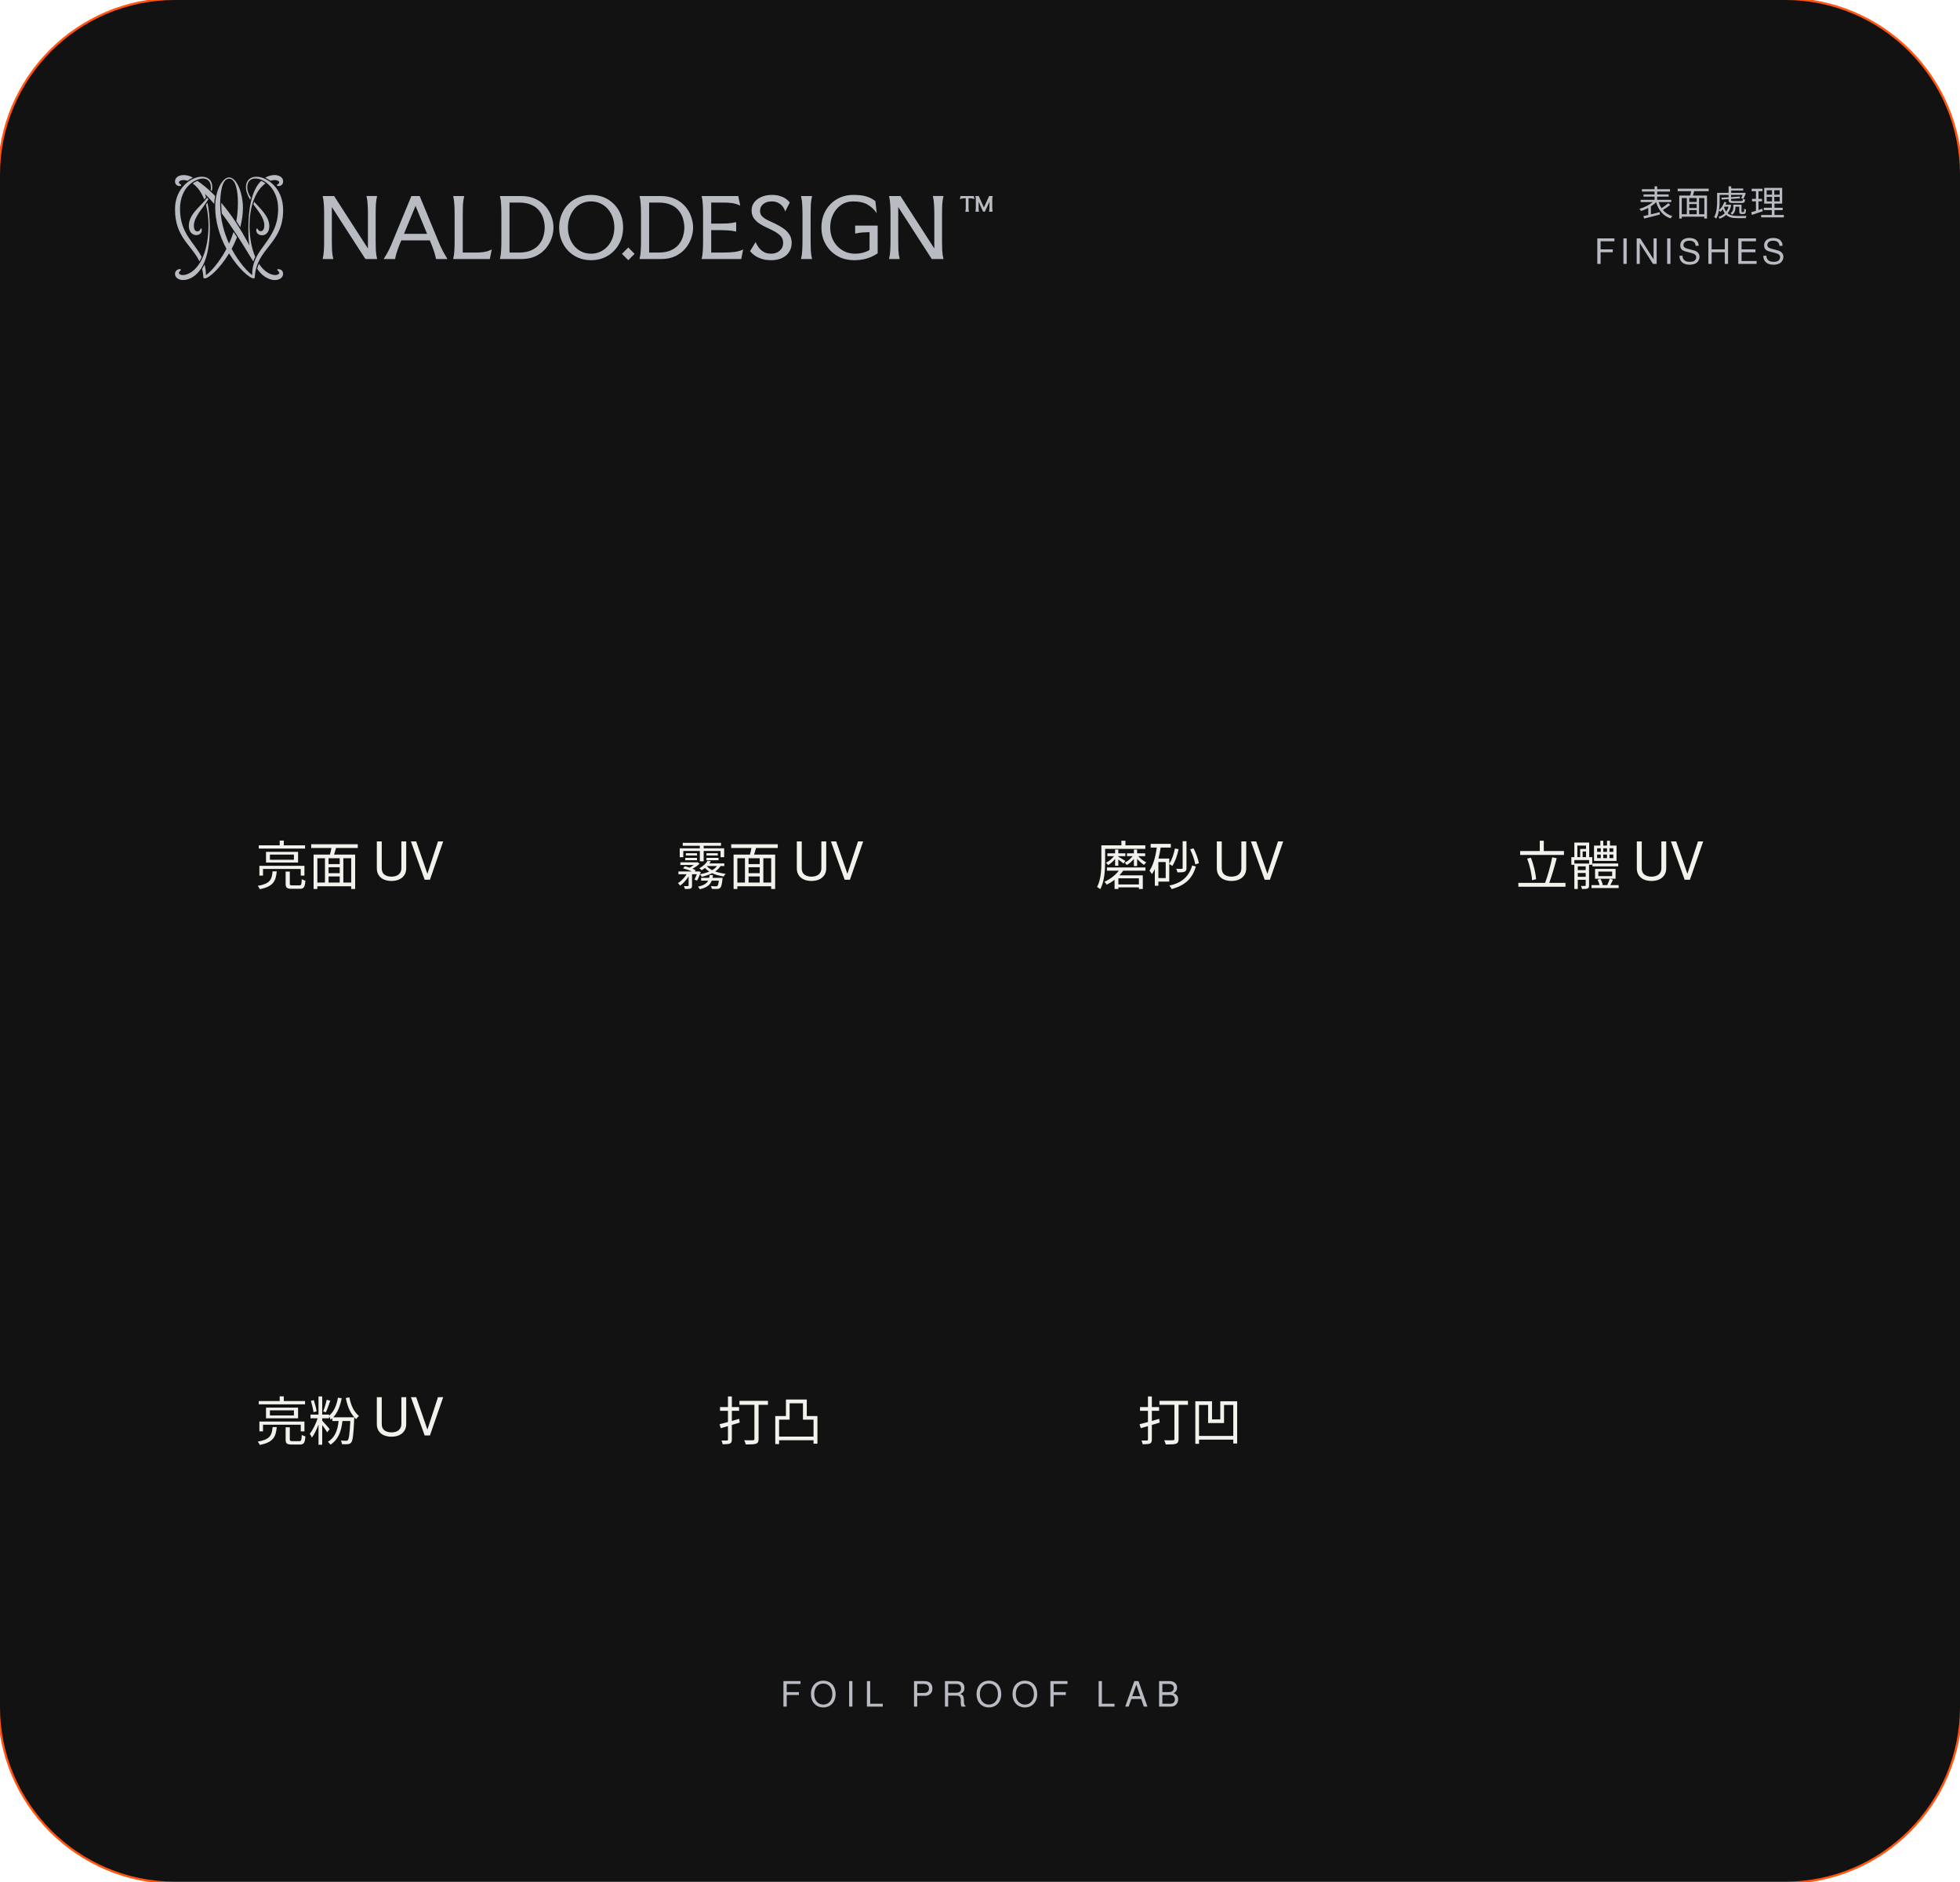
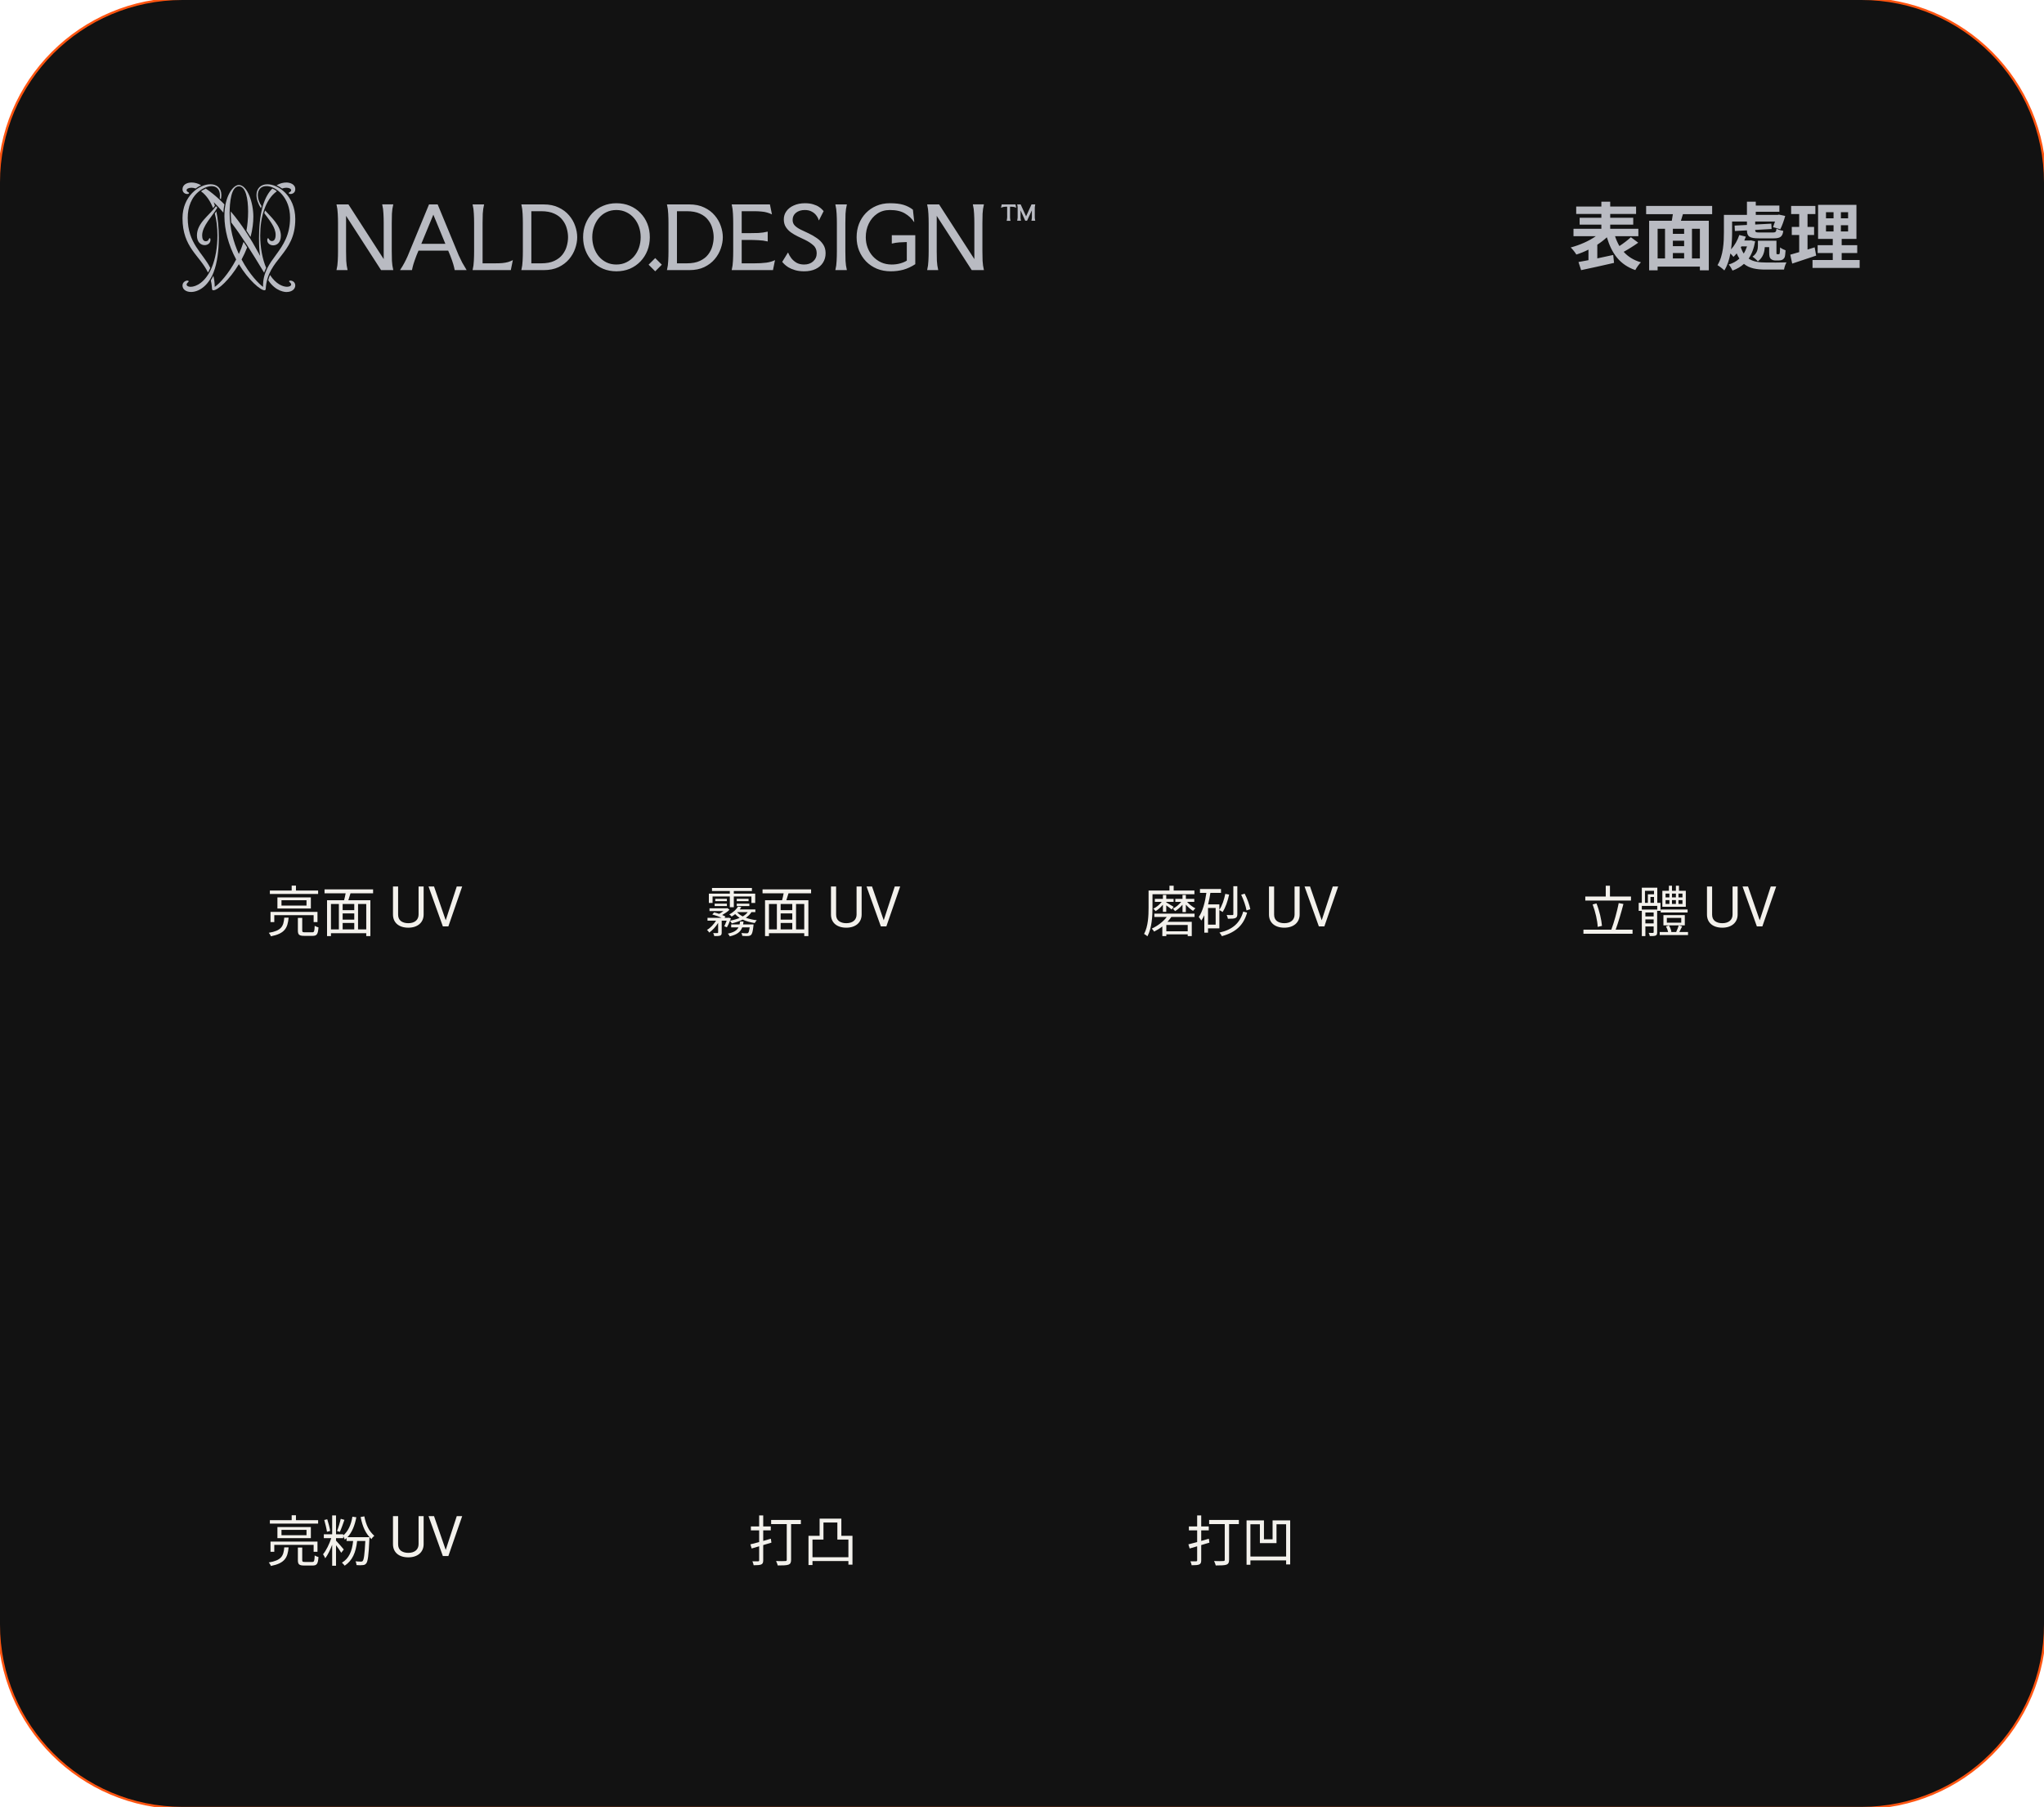
- <svg xmlns="http://www.w3.org/2000/svg" viewBox="0 0 448 430" width="448" height="430">
+ <svg xmlns="http://www.w3.org/2000/svg" viewBox="0 0 448 396" width="448" height="396">
  <g id="刀模">
-     <rect x="0" y="0" width="448" height="430" rx="40" fill="none" stroke="#ff5511" stroke-width="1" />
+     <rect x="0" y="0" width="448" height="396" rx="40" fill="none" stroke="#ff5511" stroke-width="1" />
  </g>
  <g id="紙_銅版紙 #121212 0.5mm">
-     <rect x="0" y="0" width="448" height="430" rx="40" fill="#121212" />
+     <rect x="0" y="0" width="448" height="396" rx="40" fill="#121212" />
  </g>
  <g id="加工_亮面UV">
    <path transform="translate(40 104) scale(0.22409)" d="M284.421 72.421C362.526 150.526 378.355 261.33 319.777 319.909C261.198 378.487 150.394 362.658 72.289 284.553C-5.816 206.449 -21.645 95.645 36.934 37.066C95.513 -21.513 206.316 -5.684 284.421 72.421ZM284.421 249.198C274.658 239.435 258.829 239.435 249.066 249.198C239.303 258.961 239.303 274.79 249.066 284.553C258.829 294.316 274.658 294.316 284.421 284.553C294.184 274.79 294.184 258.961 284.421 249.198Z" fill="#121212" />
  </g>
  <g id="加工_霧面UV">
    <path transform="translate(136 104) scale(0.22409)" d="M284.421 72.421C362.526 150.526 378.355 261.33 319.777 319.909C261.198 378.487 150.394 362.658 72.289 284.553C-5.816 206.449 -21.645 95.645 36.934 37.066C95.513 -21.513 206.316 -5.684 284.421 72.421ZM284.421 249.198C274.658 239.435 258.829 239.435 249.066 249.198C239.303 258.961 239.303 274.79 249.066 284.553C258.829 294.316 274.658 294.316 284.421 284.553C294.184 274.79 294.184 258.961 284.421 249.198Z" fill="#121212" />
  </g>
  <g id="加工_磨砂UV">
    <path transform="translate(232 104) scale(0.22409)" d="M284.421 72.421C362.526 150.526 378.355 261.33 319.777 319.909C261.198 378.487 150.394 362.658 72.289 284.553C-5.816 206.449 -21.645 95.645 36.934 37.066C95.513 -21.513 206.316 -5.684 284.421 72.421ZM284.421 249.198C274.658 239.435 258.829 239.435 249.066 249.198C239.303 258.961 239.303 274.79 249.066 284.553C258.829 294.316 274.658 294.316 284.421 284.553C294.184 274.79 294.184 258.961 284.421 249.198Z" fill="#121212" />
  </g>
  <g id="加工_立體UV">
    <path transform="translate(328 104) scale(0.22409)" d="M284.421 72.421C362.526 150.526 378.355 261.33 319.777 319.909C261.198 378.487 150.394 362.658 72.289 284.553C-5.816 206.449 -21.645 95.645 36.934 37.066C95.513 -21.513 206.316 -5.684 284.421 72.421ZM284.421 249.198C274.658 239.435 258.829 239.435 249.066 249.198C239.303 258.961 239.303 274.79 249.066 284.553C258.829 294.316 274.658 294.316 284.421 284.553C294.184 274.79 294.184 258.961 284.421 249.198Z" fill="#121212" />
  </g>
  <g id="加工_亮粉UV">
-     <path transform="translate(40 231) scale(0.22409)" d="M284.421 72.421C362.526 150.526 378.355 261.33 319.777 319.909C261.198 378.487 150.394 362.658 72.289 284.553C-5.816 206.449 -21.645 95.645 36.934 37.066C95.513 -21.513 206.316 -5.684 284.421 72.421ZM284.421 249.198C274.658 239.435 258.829 239.435 249.066 249.198C239.303 258.961 239.303 274.79 249.066 284.553C258.829 294.316 274.658 294.316 284.421 284.553C294.184 274.79 294.184 258.961 284.421 249.198Z" fill="#121212" />
+     <path transform="translate(40 242) scale(0.22409)" d="M284.421 72.421C362.526 150.526 378.355 261.33 319.777 319.909C261.198 378.487 150.394 362.658 72.289 284.553C-5.816 206.449 -21.645 95.645 36.934 37.066C95.513 -21.513 206.316 -5.684 284.421 72.421ZM284.421 249.198C274.658 239.435 258.829 239.435 249.066 249.198C239.303 258.961 239.303 274.79 249.066 284.553C258.829 294.316 274.658 294.316 284.421 284.553C294.184 274.79 294.184 258.961 284.421 249.198Z" fill="#121212" />
  </g>
  <g id="加工_打凸">
-     <path transform="translate(136 231) scale(0.22409)" d="M284.421 72.421C362.526 150.526 378.355 261.33 319.777 319.909C261.198 378.487 150.394 362.658 72.289 284.553C-5.816 206.449 -21.645 95.645 36.934 37.066C95.513 -21.513 206.316 -5.684 284.421 72.421ZM284.421 249.198C274.658 239.435 258.829 239.435 249.066 249.198C239.303 258.961 239.303 274.79 249.066 284.553C258.829 294.316 274.658 294.316 284.421 284.553C294.184 274.79 294.184 258.961 284.421 249.198Z" fill="#121212" />
+     <path transform="translate(136 242) scale(0.22409)" d="M284.421 72.421C362.526 150.526 378.355 261.33 319.777 319.909C261.198 378.487 150.394 362.658 72.289 284.553C-5.816 206.449 -21.645 95.645 36.934 37.066C95.513 -21.513 206.316 -5.684 284.421 72.421ZM284.421 249.198C274.658 239.435 258.829 239.435 249.066 249.198C239.303 258.961 239.303 274.79 249.066 284.553C258.829 294.316 274.658 294.316 284.421 284.553C294.184 274.79 294.184 258.961 284.421 249.198Z" fill="#121212" />
  </g>
  <g id="加工_打凹">
-     <path transform="translate(232 231) scale(0.22409)" d="M284.421 72.421C362.526 150.526 378.355 261.33 319.777 319.909C261.198 378.487 150.394 362.658 72.289 284.553C-5.816 206.449 -21.645 95.645 36.934 37.066C95.513 -21.513 206.316 -5.684 284.421 72.421ZM284.421 249.198C274.658 239.435 258.829 239.435 249.066 249.198C239.303 258.961 239.303 274.79 249.066 284.553C258.829 294.316 274.658 294.316 284.421 284.553C294.184 274.79 294.184 258.961 284.421 249.198Z" fill="#121212" />
+     <path transform="translate(232 242) scale(0.22409)" d="M284.421 72.421C362.526 150.526 378.355 261.33 319.777 319.909C261.198 378.487 150.394 362.658 72.289 284.553C-5.816 206.449 -21.645 95.645 36.934 37.066C95.513 -21.513 206.316 -5.684 284.421 72.421ZM284.421 249.198C274.658 239.435 258.829 239.435 249.066 249.198C239.303 258.961 239.303 274.79 249.066 284.553C258.829 294.316 274.658 294.316 284.421 284.553C294.184 274.79 294.184 258.961 284.421 249.198Z" fill="#121212" />
  </g>
  <g id="燙箔_霧銀 MS-03">
    <g id="logo" transform="translate(40 40) scale(0.12) translate(-200.0 -200.0)" fill="#b9bbc2">
      <path d="M263.644 245.786C254.719 261.592 235.894 279.223 235.894 296.736C235.894 302.818 237.929 307.285 242.488 307.285C248.461 307.285 247.679 301.724 249.638 301.724C250.387 301.724 251.085 302.12 251.085 304.854C251.085 310.784 245.971 314.376 240.402 314.376C233.715 314.376 226.354 309.203 226.354 296.711C226.354 273.696 249.277 259.918 261.213 243.203C261.348 243.338 262.433 244.473 263.644 245.786Z" />
      <path d="M271.004 222.905C271.004 225.303 270.702 227.885 270.054 230.636C269.347 229.963 268.632 229.29 267.917 228.634C267.917 228.466 268.38 226.615 268.38 223.604C268.38 212.281 262.021 206.612 253.054 206.612C249.235 206.612 244.936 207.638 240.453 209.699H240.444C240.36 209.749 235.33 212.063 231.931 214.78H231.906V214.796C216.302 226.144 209.539 244.852 209.539 264.527C209.539 311.541 236.836 328.163 250.799 356.014C249.302 359.371 248.082 361.701 246.526 364.393C231.629 333.075 200 318.876 200 264.981C200 225.252 230.081 203.18 251.085 203.18C262.349 203.18 271.004 209.531 271.004 222.897V222.905Z" />
      <path d="M405.998 267.026C405.998 223.208 373.949 203.213 355.047 203.213C342.858 203.213 335.128 210.919 335.128 222.948C335.128 229.829 337.651 238.123 343.321 247.199C343.666 245.794 344.044 244.415 344.44 243.06C339.897 236.524 337.593 229.357 337.593 223.116C337.593 213.35 343.245 205.846 354.845 206.57C371.257 207.596 396.459 227.137 396.459 264.351C396.459 327.254 346.156 337.769 347.098 390.604C339.763 385.422 322.291 367.673 307.899 340.587C311.625 333.673 315.091 326.279 318.111 318.506C317.202 317.076 314.645 313.139 311.516 308.412C309.034 316.243 306.115 323.654 302.944 330.594C293.136 309.304 286.078 283.446 286.078 255.754C286.078 237.265 288.636 206.915 302.995 206.915C315.562 206.915 319.844 229.719 319.844 253.129C319.844 265.629 318.624 278.289 316.79 287.752C318.599 290.503 321.593 295.096 324.302 299.487C327.969 285.532 329.408 273.158 329.408 262.374C329.408 237.029 318.758 205.047 303.003 204.467C292.404 204.509 276.413 225.084 276.581 261.684C276.691 285.599 283.454 313.686 298.032 340.596C284.06 367.169 267.084 385.22 258.841 390.68C258.841 383.681 258.101 377.095 256.326 370.432C254.988 373.259 253.398 376.186 251.691 378.836C253.777 387.265 253.642 391.975 253.979 394.44C254.105 395.323 254.29 395.92 254.66 396.299C255.03 396.677 255.594 396.82 256.46 396.82C264.435 396.82 285.506 378.129 302.969 349.209C320.752 378.449 342.295 396.837 349.832 396.837C350.404 396.837 350.883 396.61 351.253 396.24C351.699 395.794 351.977 395.13 352.01 394.44C354.997 338.56 405.989 331.738 405.989 267.017L405.998 267.026Z" />
      <path d="M379.669 297.3C379.669 309.732 372.426 314.754 365.755 314.754C360.069 314.754 354.795 311.104 354.795 305.291C354.795 302.145 355.695 301.817 356.317 301.817C357.529 301.817 357.899 303.928 359.413 305.442C360.263 306.292 361.768 306.965 363.383 306.965C366.529 306.965 370.104 304.408 370.104 295.575C370.104 281.872 359.001 269.213 349.319 255.956C349.529 255.207 350.572 251.851 350.841 251.043C361.718 263.198 379.669 278.482 379.669 297.3Z" />
      <path d="M234.018 204.971C230.569 206.511 226.91 208.732 224.007 210.919C221.131 209.943 218.489 209.548 216.21 209.548C210.893 209.548 207.503 211.718 207.503 213.871C207.503 217.413 211.962 217.614 211.962 219.272C211.962 220.306 210.506 220.971 208.614 220.971C205.081 220.971 200.017 218.666 200.017 212.222C200.017 204.475 207.344 200.008 216.613 200.008C222.106 200.008 228.289 201.581 234.018 204.971Z" />
      <path d="M266.344 300.69C266.344 323.292 263.552 346.896 256.654 364.275C246.509 390.259 228.6 399.924 215.629 399.924C206.629 399.924 200 395.273 200 388.19C200 381.965 205.653 379.105 208.942 379.105C210.296 379.105 211.264 379.593 211.264 380.527C211.264 381.805 207.512 383.471 207.512 386.364C207.512 388.779 210.406 390.495 214.897 390.495C224.63 390.495 241.824 382.419 253.138 355.939C260.422 339.14 263.787 317.404 263.787 296.694C263.787 282.184 262.138 268.17 259.026 256.721C259.968 255.392 260.893 254.046 261.794 252.692C264.611 265.722 266.344 282.89 266.344 300.69Z" />
      <path d="M405.989 212.222C405.989 218.666 400.925 220.954 397.392 220.954C395.5 220.954 394.044 220.298 394.044 219.271C394.044 217.614 398.494 217.412 398.494 213.871C398.494 211.827 395.188 209.531 389.779 209.531C387.491 209.531 384.825 209.943 381.881 210.961C378.752 208.664 375.126 206.578 371.795 205.081C378.255 201.211 384.615 200 389.695 200C395.769 200 405.989 202.725 405.989 212.222Z" />
      <path d="M405.955 388.055C405.955 393.725 401.001 400 389.746 400C388.333 400 370.55 399.798 356.586 378.44C357.276 375.723 358.395 372.275 359.791 368.893C370.634 385.363 383.084 390.427 390.865 390.427C395.508 390.427 398.494 388.627 398.494 386.364C398.494 383.471 394.734 381.805 394.734 380.527C394.734 379.492 395.575 379.155 396.652 379.155C402.608 379.155 405.955 383.395 405.955 388.055Z" />
      <path d="M276.548 239.99C276.548 240.225 275.168 245.702 274.621 255.013C266.108 244.995 260.742 239.645 256.998 235.902C257.73 237.87 258.605 240.486 259.169 242.438C258.235 243.716 256.99 245.306 255.77 246.736C251.32 235.136 243.876 223.133 233.723 216.058C234.463 215.318 238.863 212.651 242.496 211.062H242.505C261.053 223.402 276.077 239.502 276.548 239.99Z" />
      <path d="M341.925 296.728C341.925 318.397 345.903 339.881 352.81 355.829C352.751 355.922 350.538 360.389 349.049 364.653C326.388 326.952 308.656 298.763 289.081 273.04C288.198 264.939 288.08 257.865 288.139 252.793C308.992 277.221 325.942 304.862 338.997 328.979C339.948 330.745 340.873 332.487 341.782 334.203C341.521 332.352 341.285 330.451 341.075 328.491C340.84 328.491 339.712 317.396 339.712 301.893C339.712 284.556 341.117 261.701 346.745 242.699C351.253 227.54 357.478 217.539 364.098 211.062H364.107C366.916 212.239 370.003 214.107 372.401 215.932C350.9 231.208 341.925 264.174 341.925 296.728Z" />
      <path d="M503.087 240.008L567.496 339.872V274.225C567.496 268.444 567.342 262.664 567.032 256.884C566.825 251.104 566.051 245.427 564.709 239.853H584.992C583.65 245.427 582.824 251.104 582.515 256.884C582.308 262.664 582.205 268.444 582.205 274.225V325.473C582.205 331.253 582.308 337.085 582.515 342.969C582.824 348.749 583.65 354.426 584.992 360H562.697L498.752 260.909V325.628C498.752 331.408 498.855 337.189 499.062 342.969C499.372 348.749 500.197 354.426 501.539 360H481.257C482.598 354.426 483.373 348.749 483.579 342.969C483.889 337.189 484.044 331.408 484.044 325.628V274.38C484.044 268.599 483.889 262.819 483.579 257.039C483.373 251.258 482.598 245.581 481.257 240.008H503.087ZM650.263 240.008H666.056L704.453 332.905C706.518 337.447 708.634 341.833 710.801 346.065C713.072 350.194 715.808 354.839 719.007 360H697.176C696.557 356.697 695.68 353.084 694.544 349.162C693.409 345.136 691.499 339.717 688.816 332.905L685.255 324.389H631.064L627.503 332.905C624.923 339.717 623.013 345.136 621.775 349.162C620.639 353.084 619.762 356.697 619.143 360H597.312C600.512 355.149 603.144 350.762 605.208 346.84C607.376 342.814 609.388 338.685 611.246 334.453L650.263 240.008ZM636.174 312.003H680.145L658.16 258.742L636.174 312.003ZM729.83 360C731.171 354.426 731.946 348.749 732.152 342.969C732.462 337.189 732.617 331.408 732.617 325.628V274.38C732.617 268.599 732.462 262.819 732.152 257.039C731.946 251.258 731.171 245.581 729.83 240.008H750.886C749.545 245.581 748.719 251.258 748.409 257.039C748.203 262.819 748.099 268.599 748.099 274.38V347.614H769.776C775.453 347.614 780.252 347.459 784.175 347.149C788.097 346.736 791.555 346.117 794.548 345.291C797.645 344.362 800.586 343.175 803.373 341.73L799.657 360H729.83ZM859.607 240.008C870.135 240.008 879.218 241.866 886.856 245.581C894.598 249.194 900.997 253.994 906.055 259.98C911.113 265.864 914.829 272.315 917.203 279.334C919.68 286.353 920.919 293.217 920.919 299.926C920.919 306.636 919.68 313.5 917.203 320.519C914.829 327.538 911.113 334.04 906.055 340.027C900.997 346.014 894.598 350.865 886.856 354.581C879.218 358.194 870.135 360 859.607 360H818.887C820.228 354.426 821.003 348.749 821.209 342.969C821.519 337.189 821.673 331.408 821.673 325.628V274.38C821.673 268.599 821.519 262.819 821.209 257.039C821.003 251.258 820.228 245.581 818.887 240.008H859.607ZM837.156 347.614H854.962C864.768 347.614 872.819 346.117 879.115 343.124C885.515 340.13 890.521 336.26 894.133 331.511C897.849 326.66 900.43 321.499 901.875 316.029C903.423 310.455 904.197 305.087 904.197 299.926C904.197 294.765 903.423 289.45 901.875 283.979C900.43 278.405 897.849 273.244 894.133 268.496C890.521 263.645 885.515 259.774 879.115 256.884C872.819 253.891 864.768 252.394 854.962 252.394H837.156V347.614ZM992.554 362.168C983.677 362.168 975.523 360.619 968.091 357.523C960.659 354.323 954.208 349.885 948.737 344.207C943.37 338.53 939.189 331.924 936.196 324.389C933.203 316.854 931.706 308.7 931.706 299.926C931.706 291.153 933.203 282.998 936.196 275.463C939.189 267.928 943.37 261.374 948.737 255.8C954.208 250.123 960.659 245.736 968.091 242.64C975.523 239.44 983.677 237.84 992.554 237.84C1001.43 237.84 1009.58 239.388 1017.02 242.485C1024.45 245.581 1030.9 249.968 1036.37 255.645C1041.84 261.219 1046.07 267.774 1049.07 275.309C1052.06 282.844 1053.56 291.05 1053.56 299.926C1053.56 308.7 1052.06 316.854 1049.07 324.389C1046.07 331.924 1041.84 338.53 1036.37 344.207C1030.9 349.885 1024.45 354.323 1017.02 357.523C1009.58 360.619 1001.43 362.168 992.554 362.168ZM992.399 349.781C999.108 349.781 1005.2 348.439 1010.67 345.756C1016.14 343.072 1020.84 339.459 1024.76 334.918C1028.68 330.273 1031.67 324.957 1033.74 318.97C1035.8 312.88 1036.83 306.532 1036.83 299.926C1036.83 293.217 1035.8 286.869 1033.74 280.882C1031.67 274.896 1028.68 269.632 1024.76 265.09C1020.84 260.445 1016.14 256.832 1010.67 254.252C1005.2 251.568 999.108 250.226 992.399 250.226C985.69 250.226 979.6 251.568 974.129 254.252C968.762 256.832 964.169 260.445 960.349 265.09C956.53 269.735 953.589 275.051 951.524 281.037C949.46 286.921 948.428 293.217 948.428 299.926C948.428 306.532 949.46 312.88 951.524 318.97C953.589 324.957 956.53 330.273 960.349 334.918C964.169 339.459 968.762 343.072 974.129 345.756C979.6 348.439 985.69 349.781 992.399 349.781ZM1063.4 338.014L1075.48 350.091L1063.4 362.168L1051.32 350.091L1063.4 338.014ZM1125.57 240.008C1136.1 240.008 1145.18 241.866 1152.82 245.581C1160.56 249.194 1166.96 253.994 1172.02 259.98C1177.07 265.864 1180.79 272.315 1183.16 279.334C1185.64 286.353 1186.88 293.217 1186.88 299.926C1186.88 306.636 1185.64 313.5 1183.16 320.519C1180.79 327.538 1177.07 334.04 1172.02 340.027C1166.96 346.014 1160.56 350.865 1152.82 354.581C1145.18 358.194 1136.1 360 1125.57 360H1084.85C1086.19 354.426 1086.96 348.749 1087.17 342.969C1087.48 337.189 1087.63 331.408 1087.63 325.628V274.38C1087.63 268.599 1087.48 262.819 1087.17 257.039C1086.96 251.258 1086.19 245.581 1084.85 240.008H1125.57ZM1103.12 347.614H1120.92C1130.73 347.614 1138.78 346.117 1145.08 343.124C1151.48 340.13 1156.48 336.26 1160.09 331.511C1163.81 326.66 1166.39 321.499 1167.84 316.029C1169.38 310.455 1170.16 305.087 1170.16 299.926C1170.16 294.765 1169.38 289.45 1167.84 283.979C1166.39 278.405 1163.81 273.244 1160.09 268.496C1156.48 263.645 1151.48 259.774 1145.08 256.884C1138.78 253.891 1130.73 252.394 1120.92 252.394H1103.12V347.614ZM1272.91 240.008L1276.63 258.277C1273.84 256.832 1270.9 255.697 1267.8 254.871C1264.81 253.942 1261.35 253.323 1257.43 253.013C1253.51 252.6 1248.71 252.394 1243.03 252.394H1221.36V292.495H1234.52C1240.3 292.495 1246.08 292.391 1251.86 292.185C1257.64 291.875 1263.31 291.05 1268.89 289.708V307.668C1263.31 306.326 1257.64 305.552 1251.86 305.345C1246.08 305.036 1240.3 304.881 1234.52 304.881H1221.36V347.614H1244.27C1252.73 347.614 1260.11 347.201 1266.41 346.375C1272.81 345.446 1278.07 343.898 1282.2 341.73L1278.49 360H1203.09C1204.43 354.426 1205.2 348.749 1205.41 342.969C1205.72 337.189 1205.87 331.408 1205.87 325.628V274.38C1205.87 268.599 1205.72 262.819 1205.41 257.039C1205.2 251.258 1204.43 245.581 1203.09 240.008H1272.91ZM1371.05 252.239L1362.54 268.961H1362.07C1361.35 266.07 1359.91 263.18 1357.74 260.29C1355.67 257.4 1352.89 255.026 1349.38 253.168C1345.97 251.207 1341.74 250.226 1336.68 250.226C1330.18 250.226 1324.81 251.878 1320.58 255.181C1316.45 258.484 1314.39 262.871 1314.39 268.341C1314.39 272.573 1315.78 276.083 1318.57 278.87C1321.35 281.553 1324.97 283.979 1329.4 286.147C1333.84 288.211 1338.54 290.43 1343.49 292.804C1348.76 295.281 1353.76 298.172 1358.51 301.475C1363.26 304.674 1367.13 308.545 1370.12 313.087C1373.12 317.525 1374.61 322.893 1374.61 329.189C1374.61 335.692 1373.01 341.421 1369.82 346.375C1366.72 351.33 1362.23 355.2 1356.34 357.987C1350.56 360.774 1343.6 362.168 1335.44 362.168C1329.04 362.168 1323.47 361.445 1318.72 360C1313.97 358.555 1309.95 356.852 1306.64 354.891C1303.45 352.826 1300.92 350.865 1299.06 349.007C1297.2 347.149 1295.96 345.807 1295.34 344.982L1305.72 328.105H1306.18C1307.52 331.511 1309.43 334.866 1311.91 338.169C1314.49 341.472 1317.69 344.259 1321.51 346.53C1325.43 348.697 1330.08 349.781 1335.44 349.781C1342.15 349.781 1347.62 347.872 1351.85 344.053C1356.19 340.13 1358.36 335.176 1358.36 329.189C1358.36 323.099 1356.29 318.248 1352.16 314.635C1348.04 310.919 1342.98 307.616 1336.99 304.726C1332.66 302.558 1328.22 300.442 1323.68 298.378C1319.24 296.21 1315.11 293.785 1311.29 291.101C1307.47 288.314 1304.37 285.063 1302 281.347C1299.63 277.631 1298.39 273.141 1298.28 267.877C1298.18 262.096 1299.73 256.987 1302.93 252.549C1306.13 248.007 1310.67 244.446 1316.55 241.866C1322.44 239.182 1329.25 237.84 1336.99 237.84C1342.87 237.84 1347.88 238.511 1352.01 239.853C1356.24 241.091 1359.7 242.64 1362.38 244.498C1365.07 246.252 1367.08 247.904 1368.42 249.452C1369.87 250.897 1370.74 251.826 1371.05 252.239ZM1413.48 240.008C1412.14 245.581 1411.31 251.258 1411 257.039C1410.8 262.819 1410.69 268.599 1410.69 274.38V325.628C1410.69 331.408 1410.8 337.189 1411 342.969C1411.31 348.749 1412.14 354.426 1413.48 360H1392.42C1393.77 354.426 1394.54 348.749 1394.75 342.969C1395.06 337.189 1395.21 331.408 1395.21 325.628V274.38C1395.21 268.599 1395.06 262.819 1394.75 257.039C1394.54 251.258 1393.77 245.581 1392.42 240.008H1413.48ZM1538.41 349.162C1531.29 353.807 1524.07 357.161 1516.74 359.226C1509.41 361.187 1501.72 362.168 1493.67 362.168C1484.48 362.168 1476.07 360.619 1468.43 357.523C1460.79 354.323 1454.19 349.885 1448.61 344.207C1443.14 338.53 1438.86 331.924 1435.76 324.389C1432.77 316.854 1431.27 308.7 1431.27 299.926C1431.27 291.153 1432.72 282.998 1435.61 275.463C1438.6 267.928 1442.78 261.374 1448.15 255.8C1453.62 250.123 1460.02 245.736 1467.35 242.64C1474.78 239.44 1482.98 237.84 1491.96 237.84C1502.18 237.84 1510.49 238.821 1516.89 240.782C1523.29 242.743 1529.02 245.685 1534.08 249.607L1536.55 272.057H1536.09C1531.96 265.761 1526.39 260.548 1519.37 256.419C1512.45 252.291 1503.32 250.226 1491.96 250.226C1483.09 250.226 1475.35 252.497 1468.74 257.039C1462.13 261.58 1457.02 267.619 1453.41 275.154C1449.8 282.586 1447.99 290.843 1447.99 299.926C1447.99 306.739 1449.13 313.138 1451.4 319.125C1453.67 325.112 1456.92 330.428 1461.15 335.073C1465.39 339.614 1470.39 343.227 1476.17 345.911C1481.95 348.491 1488.35 349.781 1495.37 349.781C1500.84 349.781 1506 349.11 1510.85 347.769C1515.7 346.427 1519.73 344.724 1522.93 342.659V308.752C1518.29 308.855 1513.69 309.061 1509.15 309.371C1504.61 309.681 1500.07 310.403 1495.53 311.539V296.21H1538.41V349.162ZM1581.9 240.008L1646.31 339.872V274.225C1646.31 268.444 1646.15 262.664 1645.84 256.884C1645.64 251.104 1644.86 245.427 1643.52 239.853H1663.8C1662.46 245.427 1661.64 251.104 1661.33 256.884C1661.12 262.664 1661.02 268.444 1661.02 274.225V325.473C1661.02 331.253 1661.12 337.085 1661.33 342.969C1661.64 348.749 1662.46 354.426 1663.8 360H1641.51L1577.57 260.909V325.628C1577.57 331.408 1577.67 337.189 1577.87 342.969C1578.18 348.749 1579.01 354.426 1580.35 360H1560.07C1561.41 354.426 1562.19 348.749 1562.39 342.969C1562.7 337.189 1562.86 331.408 1562.86 325.628V274.38C1562.86 268.599 1562.7 262.819 1562.39 257.039C1562.19 251.258 1561.41 245.581 1560.07 240.008H1581.9Z" />
      <path d="M1721.42 240L1722.74 246.17C1721.42 245.509 1719.87 244.848 1718.33 244.627C1716.79 244.407 1714.37 244.187 1711.5 244.187V258.509C1711.5 260.492 1711.5 262.475 1711.5 264.238C1711.5 266.221 1711.94 267.984 1712.38 269.967H1705.33C1705.77 268.204 1705.99 266.221 1706.21 264.238C1706.43 262.255 1706.21 260.492 1706.21 258.509V244.187C1703.35 244.187 1701.15 244.187 1699.6 244.627C1698.06 244.848 1696.52 245.509 1694.98 246.17L1696.3 240H1721.86H1721.42ZM1730.89 240L1740.81 261.814L1750.72 240H1757.55C1757.11 241.763 1756.89 243.746 1756.67 245.729C1756.67 247.712 1756.67 249.695 1756.67 251.458V258.289C1756.67 260.272 1756.67 262.255 1756.67 264.018C1756.67 266.001 1757.11 267.763 1757.55 269.747H1750.5C1750.94 267.984 1751.16 266.001 1751.38 264.018C1751.38 262.034 1751.38 260.272 1751.38 258.289V250.356V250.797L1742.57 269.747H1739.26L1730.67 250.797V258.289C1730.67 260.272 1730.67 262.255 1730.67 264.018C1730.67 265.78 1730.89 267.763 1731.55 269.747H1724.5C1724.94 267.984 1725.16 266.001 1725.38 264.018C1725.38 262.034 1725.38 260.272 1725.38 258.289V251.458C1725.38 249.475 1725.38 247.492 1725.38 245.729C1725.38 243.746 1724.94 241.983 1724.5 240H1731.33H1730.89Z" />
    </g>
-     <text x="408" y="49.3" text-anchor="end" font-family="'IBM Plex Sans TC', 'IBM Plex Sans', Helvetica, Arial, sans-serif" font-size="8" letter-spacing=".5" fill="#b9bbc2">表面處理</text>
-     <text x="408" y="60.3" text-anchor="end" font-family="'IBM Plex Sans TC', 'IBM Plex Sans', Helvetica, Arial, sans-serif" font-size="8" letter-spacing="1" fill="#b9bbc2">FINISHES</text>
-     <text x="224.0" y="390.0" text-anchor="middle" font-family="'IBM Plex Sans TC', 'IBM Plex Sans', Helvetica, Arial, sans-serif" font-size="8" letter-spacing="2" fill="#b9bbc2">FOIL PROOF LAB</text>
+     <text x="408" y="57.8" text-anchor="end" font-family="'IBM Plex Sans TC', 'IBM Plex Sans', Helvetica, Arial, sans-serif" font-size="16" font-weight="600" fill="#b9bbc2">表面處理</text>
  </g>
  <g id="印刷_白墨 標籤">
-     <text x="80.0" y="202.2" text-anchor="middle" font-family="'IBM Plex Sans TC', 'IBM Plex Sans', Helvetica, Arial, sans-serif" font-size="12" fill="#f3f1ec">亮面 UV</text>
-     <text x="176.0" y="202.2" text-anchor="middle" font-family="'IBM Plex Sans TC', 'IBM Plex Sans', Helvetica, Arial, sans-serif" font-size="12" fill="#f3f1ec">霧面 UV</text>
-     <text x="272.0" y="202.2" text-anchor="middle" font-family="'IBM Plex Sans TC', 'IBM Plex Sans', Helvetica, Arial, sans-serif" font-size="12" fill="#f3f1ec">磨砂 UV</text>
-     <text x="368.0" y="202.2" text-anchor="middle" font-family="'IBM Plex Sans TC', 'IBM Plex Sans', Helvetica, Arial, sans-serif" font-size="12" fill="#f3f1ec">立體 UV</text>
-     <text x="80.0" y="329.2" text-anchor="middle" font-family="'IBM Plex Sans TC', 'IBM Plex Sans', Helvetica, Arial, sans-serif" font-size="12" fill="#f3f1ec">亮粉 UV</text>
-     <text x="176.0" y="329.2" text-anchor="middle" font-family="'IBM Plex Sans TC', 'IBM Plex Sans', Helvetica, Arial, sans-serif" font-size="12" fill="#f3f1ec">打凸</text>
-     <text x="272.0" y="329.2" text-anchor="middle" font-family="'IBM Plex Sans TC', 'IBM Plex Sans', Helvetica, Arial, sans-serif" font-size="12" fill="#f3f1ec">打凹</text>
+     <text x="80.0" y="204.2" text-anchor="middle" font-family="'IBM Plex Sans TC', 'IBM Plex Sans', Helvetica, Arial, sans-serif" font-size="12" fill="#f3f1ec">亮面 UV</text>
+     <text x="176.0" y="204.2" text-anchor="middle" font-family="'IBM Plex Sans TC', 'IBM Plex Sans', Helvetica, Arial, sans-serif" font-size="12" fill="#f3f1ec">霧面 UV</text>
+     <text x="272.0" y="204.2" text-anchor="middle" font-family="'IBM Plex Sans TC', 'IBM Plex Sans', Helvetica, Arial, sans-serif" font-size="12" fill="#f3f1ec">磨砂 UV</text>
+     <text x="368.0" y="204.2" text-anchor="middle" font-family="'IBM Plex Sans TC', 'IBM Plex Sans', Helvetica, Arial, sans-serif" font-size="12" fill="#f3f1ec">立體 UV</text>
+     <text x="80.0" y="342.2" text-anchor="middle" font-family="'IBM Plex Sans TC', 'IBM Plex Sans', Helvetica, Arial, sans-serif" font-size="12" fill="#f3f1ec">亮粉 UV</text>
+     <text x="176.0" y="342.2" text-anchor="middle" font-family="'IBM Plex Sans TC', 'IBM Plex Sans', Helvetica, Arial, sans-serif" font-size="12" fill="#f3f1ec">打凸</text>
+     <text x="272.0" y="342.2" text-anchor="middle" font-family="'IBM Plex Sans TC', 'IBM Plex Sans', Helvetica, Arial, sans-serif" font-size="12" fill="#f3f1ec">打凹</text>
  </g>
</svg>
